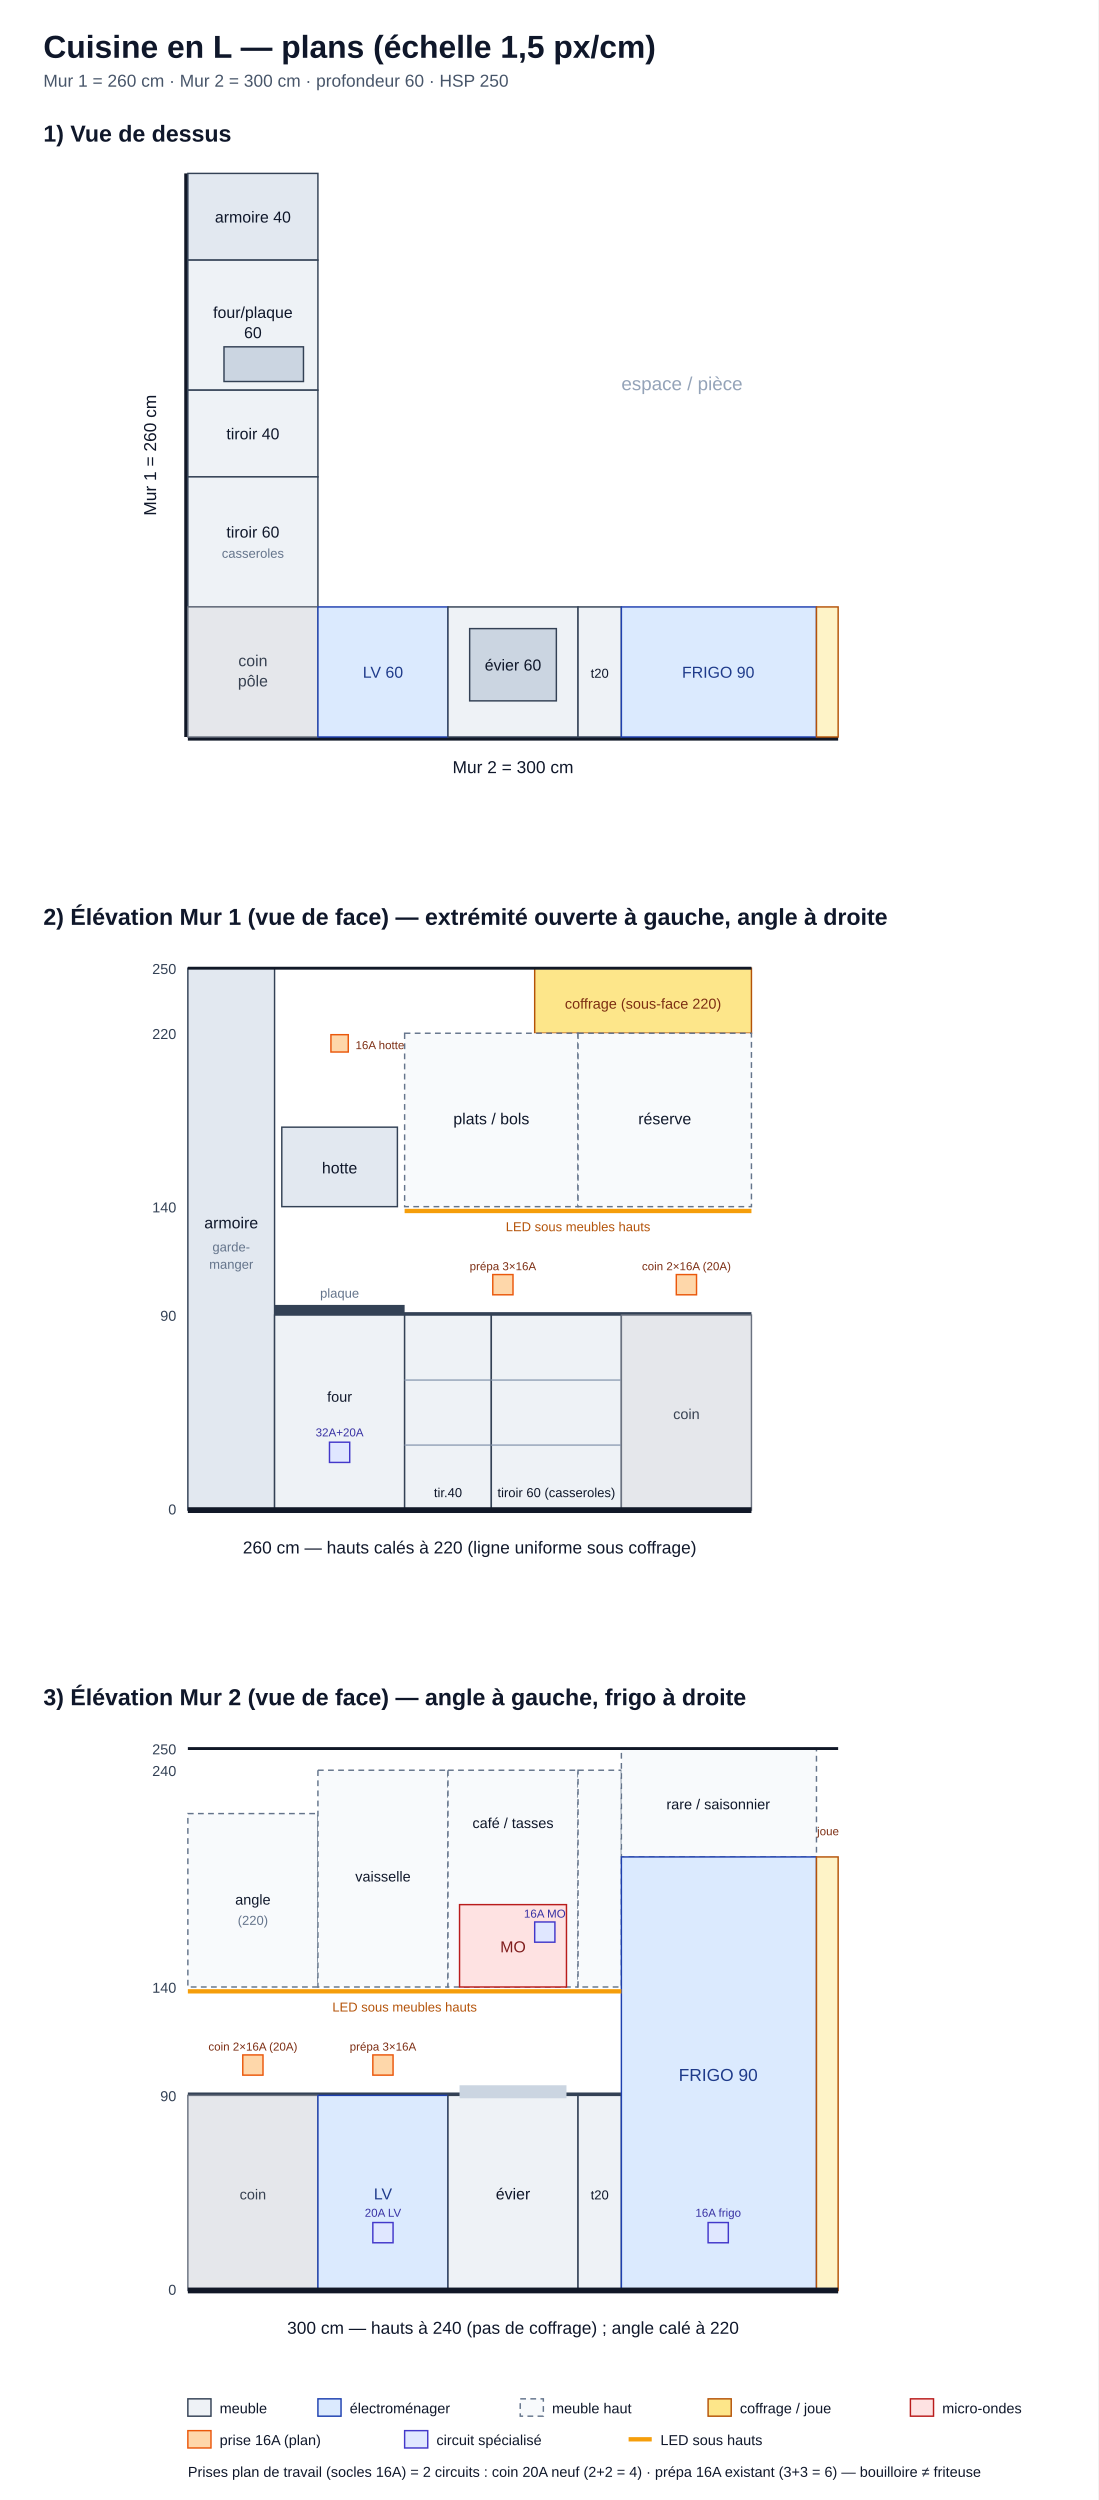
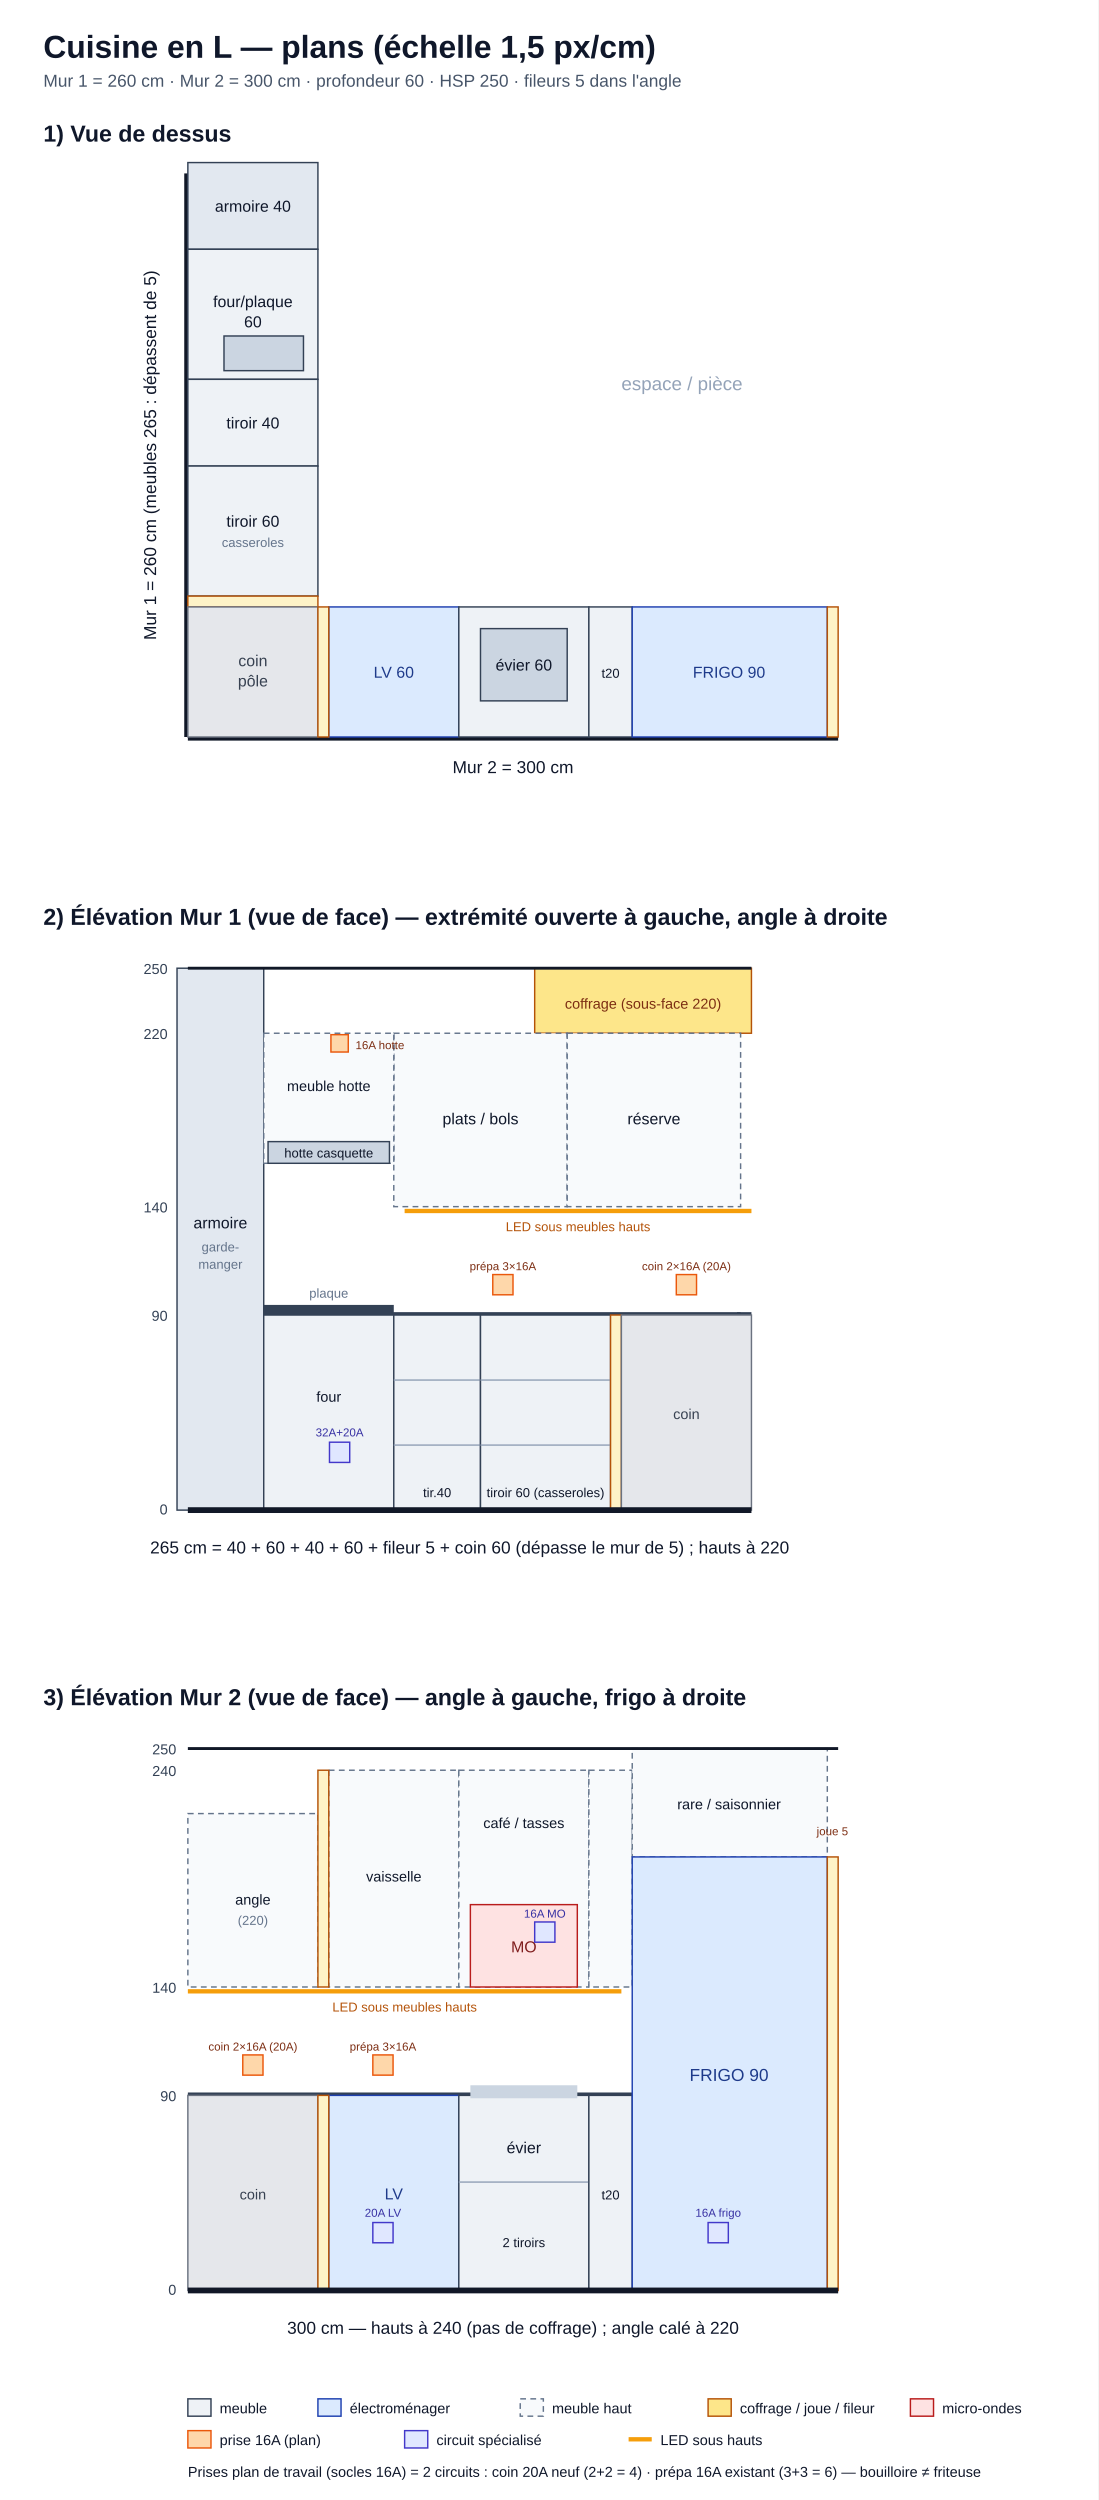
<svg xmlns="http://www.w3.org/2000/svg" width="760" height="1730" viewBox="0 0 760 1730" font-family="Arial, Helvetica, sans-serif">
  <rect x="0" y="0" width="760" height="1730" fill="#ffffff" />
  <text x="30" y="40" font-size="22" font-weight="bold" fill="#0f172a">Cuisine en L — plans (échelle 1,5 px/cm)</text>
-   <text x="30" y="60" font-size="12" fill="#475569">Mur 1 = 260 cm · Mur 2 = 300 cm · profondeur 60 · HSP 250</text>
+   <text x="30" y="60" font-size="12" fill="#475569">Mur 1 = 260 cm · Mur 2 = 300 cm · profondeur 60 · HSP 250 · fileurs 5 dans l'angle</text>
  <text x="30" y="98" font-size="16" font-weight="bold" fill="#0f172a">1) Vue de dessus</text>
  <g transform="translate(130,120)">
    <text x="300" y="150" font-size="13" fill="#94a3b8">espace / pièce</text>
    <line x1="0" y1="0" x2="0" y2="390" stroke="#111827" stroke-width="5" />
    <line x1="0" y1="390" x2="450" y2="390" stroke="#111827" stroke-width="5" />
-     <rect x="0" y="0" width="90" height="60" fill="#e2e8f0" stroke="#334155" />
-     <text x="45" y="34" font-size="11" text-anchor="middle" fill="#0f172a">armoire 40</text>
-     <rect x="0" y="60" width="90" height="90" fill="#eef2f6" stroke="#334155" />
-     <text x="45" y="100" font-size="11" text-anchor="middle" fill="#0f172a">four/plaque</text>
-     <text x="45" y="114" font-size="11" text-anchor="middle" fill="#0f172a">60</text>
-     <rect x="25" y="120" width="55" height="24" fill="#cbd5e1" stroke="#334155" />
-     <rect x="0" y="150" width="90" height="60" fill="#eef2f6" stroke="#334155" />
-     <text x="45" y="184" font-size="11" text-anchor="middle" fill="#0f172a">tiroir 40</text>
-     <rect x="0" y="210" width="90" height="90" fill="#eef2f6" stroke="#334155" />
-     <text x="45" y="252" font-size="11" text-anchor="middle" fill="#0f172a">tiroir 60</text>
-     <text x="45" y="266" font-size="9" text-anchor="middle" fill="#64748b">casseroles</text>
+     <g transform="translate(0,-7.5)">
+       <rect x="0" y="0" width="90" height="60" fill="#e2e8f0" stroke="#334155" />
+       <text x="45" y="34" font-size="11" text-anchor="middle" fill="#0f172a">armoire 40</text>
+       <rect x="0" y="60" width="90" height="90" fill="#eef2f6" stroke="#334155" />
+       <text x="45" y="100" font-size="11" text-anchor="middle" fill="#0f172a">four/plaque</text>
+       <text x="45" y="114" font-size="11" text-anchor="middle" fill="#0f172a">60</text>
+       <rect x="25" y="120" width="55" height="24" fill="#cbd5e1" stroke="#334155" />
+       <rect x="0" y="150" width="90" height="60" fill="#eef2f6" stroke="#334155" />
+       <text x="45" y="184" font-size="11" text-anchor="middle" fill="#0f172a">tiroir 40</text>
+       <rect x="0" y="210" width="90" height="90" fill="#eef2f6" stroke="#334155" />
+       <text x="45" y="252" font-size="11" text-anchor="middle" fill="#0f172a">tiroir 60</text>
+       <text x="45" y="266" font-size="9" text-anchor="middle" fill="#64748b">casseroles</text>
+     </g>
+     <rect x="0" y="292.5" width="90" height="7.5" fill="#fef3c7" stroke="#b45309" />
    <rect x="0" y="300" width="90" height="90" fill="#e5e7eb" stroke="#6b7280" />
    <text x="45" y="341" font-size="11" text-anchor="middle" fill="#374151">coin</text>
    <text x="45" y="355" font-size="11" text-anchor="middle" fill="#374151">pôle</text>
-     <rect x="90" y="300" width="90" height="90" fill="#dbeafe" stroke="#1e40af" />
-     <text x="135" y="349" font-size="11" text-anchor="middle" fill="#1e3a8a">LV 60</text>
-     <rect x="180" y="300" width="90" height="90" fill="#eef2f6" stroke="#334155" />
-     <rect x="195" y="315" width="60" height="50" fill="#cbd5e1" stroke="#334155" />
-     <text x="225" y="344" font-size="11" text-anchor="middle" fill="#0f172a">évier 60</text>
-     <rect x="270" y="300" width="30" height="90" fill="#eef2f6" stroke="#334155" />
-     <text x="285" y="349" font-size="9" text-anchor="middle" fill="#0f172a">t20</text>
-     <rect x="300" y="300" width="135" height="90" fill="#dbeafe" stroke="#1e40af" />
-     <text x="367" y="349" font-size="11" text-anchor="middle" fill="#1e3a8a">FRIGO 90</text>
-     <rect x="435" y="300" width="15" height="90" fill="#fef3c7" stroke="#b45309" />
-     <text x="-22" y="195" font-size="12" text-anchor="middle" fill="#0f172a" transform="rotate(-90 -22 195)">Mur 1 = 260 cm</text>
+     <g transform="translate(7.5,0)">
+       <rect x="90" y="300" width="90" height="90" fill="#dbeafe" stroke="#1e40af" />
+       <text x="135" y="349" font-size="11" text-anchor="middle" fill="#1e3a8a">LV 60</text>
+       <rect x="180" y="300" width="90" height="90" fill="#eef2f6" stroke="#334155" />
+       <rect x="195" y="315" width="60" height="50" fill="#cbd5e1" stroke="#334155" />
+       <text x="225" y="344" font-size="11" text-anchor="middle" fill="#0f172a">évier 60</text>
+       <rect x="270" y="300" width="30" height="90" fill="#eef2f6" stroke="#334155" />
+       <text x="285" y="349" font-size="9" text-anchor="middle" fill="#0f172a">t20</text>
+       <rect x="300" y="300" width="135" height="90" fill="#dbeafe" stroke="#1e40af" />
+       <text x="367" y="349" font-size="11" text-anchor="middle" fill="#1e3a8a">FRIGO 90</text>
+     </g>
+     <rect x="90" y="300" width="7.5" height="90" fill="#fef3c7" stroke="#b45309" />
+     <rect x="442.5" y="300" width="7.5" height="90" fill="#fef3c7" stroke="#b45309" />
+     <text x="-22" y="195" font-size="12" text-anchor="middle" fill="#0f172a" transform="rotate(-90 -22 195)">Mur 1 = 260 cm (meubles 265 : dépassent de 5)</text>
    <text x="225" y="415" font-size="12" text-anchor="middle" fill="#0f172a">Mur 2 = 300 cm</text>
  </g>
  <text x="30" y="640" font-size="16" font-weight="bold" fill="#0f172a">2) Élévation Mur 1 (vue de face) — extrémité ouverte à gauche, angle à droite</text>
  <g transform="translate(130,670)">
    <rect x="240" y="0" width="150" height="45" fill="#fde68a" stroke="#b45309" />
    <text x="315" y="28" font-size="10" text-anchor="middle" fill="#7c2d12">coffrage (sous-face 220)</text>
-     <rect x="0" y="0" width="60" height="375" fill="#e2e8f0" stroke="#334155" />
-     <text x="30" y="180" font-size="11" text-anchor="middle" fill="#0f172a">armoire</text>
-     <text x="30" y="196" font-size="9" text-anchor="middle" fill="#64748b">garde-</text>
-     <text x="30" y="208" font-size="9" text-anchor="middle" fill="#64748b">manger</text>
-     <rect x="150" y="45" width="120" height="120" fill="#f8fafc" stroke="#64748b" stroke-dasharray="4 3" />
-     <text x="210" y="108" font-size="11" text-anchor="middle" fill="#0f172a">plats / bols</text>
-     <rect x="270" y="45" width="120" height="120" fill="#f8fafc" stroke="#64748b" stroke-dasharray="4 3" />
-     <text x="330" y="108" font-size="11" text-anchor="middle" fill="#0f172a">réserve</text>
-     <rect x="65" y="110" width="80" height="55" fill="#e2e8f0" stroke="#334155" />
-     <text x="105" y="142" font-size="11" text-anchor="middle" fill="#0f172a">hotte</text>
-     <line x1="60" y1="240" x2="390" y2="240" stroke="#334155" stroke-width="4" />
-     <rect x="60" y="233" width="90" height="8" fill="#334155" />
-     <rect x="60" y="240" width="90" height="135" fill="#eef2f6" stroke="#334155" />
-     <text x="105" y="300" font-size="10" text-anchor="middle" fill="#0f172a">four</text>
-     <text x="105" y="228" font-size="9" text-anchor="middle" fill="#64748b">plaque</text>
-     <rect x="150" y="240" width="60" height="135" fill="#eef2f6" stroke="#334155" />
-     <line x1="150" y1="285" x2="210" y2="285" stroke="#94a3b8" />
-     <line x1="150" y1="330" x2="210" y2="330" stroke="#94a3b8" />
-     <text x="180" y="366" font-size="9" text-anchor="middle" fill="#0f172a">tir.40</text>
-     <rect x="210" y="240" width="90" height="135" fill="#eef2f6" stroke="#334155" />
-     <line x1="210" y1="285" x2="300" y2="285" stroke="#94a3b8" />
-     <line x1="210" y1="330" x2="300" y2="330" stroke="#94a3b8" />
-     <text x="255" y="366" font-size="9" text-anchor="middle" fill="#0f172a">tiroir 60 (casseroles)</text>
+     <g transform="translate(-7.5,0)">
+       <rect x="0" y="0" width="60" height="375" fill="#e2e8f0" stroke="#334155" />
+       <text x="30" y="180" font-size="11" text-anchor="middle" fill="#0f172a">armoire</text>
+       <text x="30" y="196" font-size="9" text-anchor="middle" fill="#64748b">garde-</text>
+       <text x="30" y="208" font-size="9" text-anchor="middle" fill="#64748b">manger</text>
+       <rect x="150" y="45" width="120" height="120" fill="#f8fafc" stroke="#64748b" stroke-dasharray="4 3" />
+       <text x="210" y="108" font-size="11" text-anchor="middle" fill="#0f172a">plats / bols</text>
+       <rect x="270" y="45" width="120" height="120" fill="#f8fafc" stroke="#64748b" stroke-dasharray="4 3" />
+       <text x="330" y="108" font-size="11" text-anchor="middle" fill="#0f172a">réserve</text>
+       <rect x="60" y="45" width="90" height="90" fill="#f8fafc" stroke="#64748b" stroke-dasharray="4 3" />
+       <text x="105" y="85" font-size="10" text-anchor="middle" fill="#0f172a">meuble hotte</text>
+       <rect x="63" y="120" width="84" height="15" fill="#cbd5e1" stroke="#334155" />
+       <text x="105" y="131" font-size="9" text-anchor="middle" fill="#0f172a">hotte casquette</text>
+       <line x1="60" y1="240" x2="390" y2="240" stroke="#334155" stroke-width="4" />
+       <rect x="60" y="233" width="90" height="8" fill="#334155" />
+       <rect x="60" y="240" width="90" height="135" fill="#eef2f6" stroke="#334155" />
+       <text x="105" y="300" font-size="10" text-anchor="middle" fill="#0f172a">four</text>
+       <text x="105" y="228" font-size="9" text-anchor="middle" fill="#64748b">plaque</text>
+       <rect x="150" y="240" width="60" height="135" fill="#eef2f6" stroke="#334155" />
+       <line x1="150" y1="285" x2="210" y2="285" stroke="#94a3b8" />
+       <line x1="150" y1="330" x2="210" y2="330" stroke="#94a3b8" />
+       <text x="180" y="366" font-size="9" text-anchor="middle" fill="#0f172a">tir.40</text>
+       <rect x="210" y="240" width="90" height="135" fill="#eef2f6" stroke="#334155" />
+       <line x1="210" y1="285" x2="300" y2="285" stroke="#94a3b8" />
+       <line x1="210" y1="330" x2="300" y2="330" stroke="#94a3b8" />
+       <text x="255" y="366" font-size="9" text-anchor="middle" fill="#0f172a">tiroir 60 (casseroles)</text>
+     </g>
+     <rect x="292.5" y="240" width="7.5" height="135" fill="#fef3c7" stroke="#b45309" />
+     <line x1="380" y1="240" x2="390" y2="240" stroke="#334155" stroke-width="4" />
    <rect x="300" y="240" width="90" height="135" fill="#e5e7eb" stroke="#6b7280" />
    <text x="345" y="312" font-size="10" text-anchor="middle" fill="#374151">coin</text>
    <line x1="0" y1="0" x2="390" y2="0" stroke="#111827" stroke-width="2" />
    <line x1="0" y1="375" x2="390" y2="375" stroke="#111827" stroke-width="4" />
-     <text x="-8" y="4" font-size="10" text-anchor="end" fill="#334155">250</text>
-     <text x="-8" y="49" font-size="10" text-anchor="end" fill="#334155">220</text>
-     <text x="-8" y="169" font-size="10" text-anchor="end" fill="#334155">140</text>
-     <text x="-8" y="244" font-size="10" text-anchor="end" fill="#334155">90</text>
-     <text x="-8" y="378" font-size="10" text-anchor="end" fill="#334155">0</text>
+     <text x="-14" y="4" font-size="10" text-anchor="end" fill="#334155">250</text>
+     <text x="-14" y="49" font-size="10" text-anchor="end" fill="#334155">220</text>
+     <text x="-14" y="169" font-size="10" text-anchor="end" fill="#334155">140</text>
+     <text x="-14" y="244" font-size="10" text-anchor="end" fill="#334155">90</text>
+     <text x="-14" y="378" font-size="10" text-anchor="end" fill="#334155">0</text>
    <line x1="150" y1="168" x2="390" y2="168" stroke="#f59e0b" stroke-width="3" />
    <text x="270" y="182" font-size="9" text-anchor="middle" fill="#b45309">LED sous meubles hauts</text>
    <rect x="99" y="46" width="12" height="12" fill="#fed7aa" stroke="#ea580c" />
    <text x="116" y="56" font-size="8" fill="#7c2d12">16A hotte</text>
    <rect x="211" y="212" width="14" height="14" fill="#fed7aa" stroke="#ea580c" />
    <text x="218" y="209" font-size="8" text-anchor="middle" fill="#7c2d12">prépa 3×16A</text>
    <rect x="338" y="212" width="14" height="14" fill="#fed7aa" stroke="#ea580c" />
    <text x="345" y="209" font-size="8" text-anchor="middle" fill="#7c2d12">coin 2×16A (20A)</text>
    <rect x="98" y="328" width="14" height="14" fill="#e0e7ff" stroke="#4338ca" />
    <text x="105" y="324" font-size="8" text-anchor="middle" fill="#3730a3">32A+20A</text>
-     <text x="195" y="405" font-size="12" text-anchor="middle" fill="#0f172a">260 cm — hauts calés à 220 (ligne uniforme sous coffrage)</text>
+     <text x="195" y="405" font-size="12" text-anchor="middle" fill="#0f172a">265 cm = 40 + 60 + 40 + 60 + fileur 5 + coin 60 (dépasse le mur de 5) ; hauts à 220</text>
  </g>
  <text x="30" y="1180" font-size="16" font-weight="bold" fill="#0f172a">3) Élévation Mur 2 (vue de face) — angle à gauche, frigo à droite</text>
  <g transform="translate(130,1210)">
    <rect x="0" y="45" width="90" height="120" fill="#f8fafc" stroke="#64748b" stroke-dasharray="4 3" />
    <text x="45" y="108" font-size="10" text-anchor="middle" fill="#0f172a">angle</text>
    <text x="45" y="122" font-size="9" text-anchor="middle" fill="#64748b">(220)</text>
-     <rect x="90" y="15" width="90" height="150" fill="#f8fafc" stroke="#64748b" stroke-dasharray="4 3" />
-     <text x="135" y="92" font-size="10" text-anchor="middle" fill="#0f172a">vaisselle</text>
-     <rect x="180" y="15" width="90" height="150" fill="#f8fafc" stroke="#64748b" stroke-dasharray="4 3" />
-     <text x="225" y="55" font-size="10" text-anchor="middle" fill="#0f172a">café / tasses</text>
-     <rect x="188" y="108" width="74" height="57" fill="#fee2e2" stroke="#b91c1c" />
-     <text x="225" y="141" font-size="11" text-anchor="middle" fill="#7f1d1d">MO</text>
-     <rect x="270" y="15" width="30" height="150" fill="#f8fafc" stroke="#64748b" stroke-dasharray="4 3" />
-     <rect x="300" y="0" width="135" height="75" fill="#f8fafc" stroke="#64748b" stroke-dasharray="4 3" />
-     <text x="367" y="42" font-size="10" text-anchor="middle" fill="#0f172a">rare / saisonnier</text>
-     <line x1="0" y1="240" x2="300" y2="240" stroke="#334155" stroke-width="4" />
+     <g transform="translate(7.5,0)">
+       <rect x="90" y="15" width="90" height="150" fill="#f8fafc" stroke="#64748b" stroke-dasharray="4 3" />
+       <text x="135" y="92" font-size="10" text-anchor="middle" fill="#0f172a">vaisselle</text>
+       <rect x="180" y="15" width="90" height="150" fill="#f8fafc" stroke="#64748b" stroke-dasharray="4 3" />
+       <text x="225" y="55" font-size="10" text-anchor="middle" fill="#0f172a">café / tasses</text>
+       <rect x="188" y="108" width="74" height="57" fill="#fee2e2" stroke="#b91c1c" />
+       <text x="225" y="141" font-size="11" text-anchor="middle" fill="#7f1d1d">MO</text>
+       <rect x="270" y="15" width="30" height="150" fill="#f8fafc" stroke="#64748b" stroke-dasharray="4 3" />
+       <rect x="300" y="0" width="135" height="75" fill="#f8fafc" stroke="#64748b" stroke-dasharray="4 3" />
+       <text x="367" y="42" font-size="10" text-anchor="middle" fill="#0f172a">rare / saisonnier</text>
+     </g>
+     <rect x="90" y="15" width="7.5" height="150" fill="#fef3c7" stroke="#b45309" />
+     <line x1="0" y1="240" x2="307.5" y2="240" stroke="#334155" stroke-width="4" />
    <rect x="0" y="240" width="90" height="135" fill="#e5e7eb" stroke="#6b7280" />
    <text x="45" y="312" font-size="10" text-anchor="middle" fill="#374151">coin</text>
-     <rect x="90" y="240" width="90" height="135" fill="#dbeafe" stroke="#1e40af" />
-     <text x="135" y="312" font-size="11" text-anchor="middle" fill="#1e3a8a">LV</text>
-     <rect x="180" y="240" width="90" height="135" fill="#eef2f6" stroke="#334155" />
-     <rect x="188" y="233" width="74" height="9" fill="#cbd5e1" />
-     <text x="225" y="312" font-size="11" text-anchor="middle" fill="#0f172a">évier</text>
-     <rect x="270" y="240" width="30" height="135" fill="#eef2f6" stroke="#334155" />
-     <text x="285" y="312" font-size="9" text-anchor="middle" fill="#0f172a">t20</text>
-     <rect x="300" y="75" width="135" height="300" fill="#dbeafe" stroke="#1e40af" />
-     <text x="367" y="230" font-size="12" text-anchor="middle" fill="#1e3a8a">FRIGO 90</text>
-     <rect x="435" y="75" width="15" height="300" fill="#fef3c7" stroke="#b45309" />
-     <text x="443" y="60" font-size="8" text-anchor="middle" fill="#7c2d12">joue</text>
+     <g transform="translate(7.5,0)">
+       <rect x="90" y="240" width="90" height="135" fill="#dbeafe" stroke="#1e40af" />
+       <text x="135" y="312" font-size="11" text-anchor="middle" fill="#1e3a8a">LV</text>
+       <rect x="180" y="240" width="90" height="135" fill="#eef2f6" stroke="#334155" />
+       <rect x="188" y="233" width="74" height="9" fill="#cbd5e1" />
+       <line x1="180" y1="300" x2="270" y2="300" stroke="#94a3b8" />
+       <text x="225" y="280" font-size="11" text-anchor="middle" fill="#0f172a">évier</text>
+       <text x="225" y="345" font-size="9" text-anchor="middle" fill="#0f172a">2 tiroirs</text>
+       <rect x="270" y="240" width="30" height="135" fill="#eef2f6" stroke="#334155" />
+       <text x="285" y="312" font-size="9" text-anchor="middle" fill="#0f172a">t20</text>
+       <rect x="300" y="75" width="135" height="300" fill="#dbeafe" stroke="#1e40af" />
+       <text x="367" y="230" font-size="12" text-anchor="middle" fill="#1e3a8a">FRIGO 90</text>
+     </g>
+     <rect x="90" y="240" width="7.5" height="135" fill="#fef3c7" stroke="#b45309" />
+     <rect x="442.5" y="75" width="7.5" height="300" fill="#fef3c7" stroke="#b45309" />
+     <text x="446" y="60" font-size="8" text-anchor="middle" fill="#7c2d12">joue 5</text>
    <line x1="0" y1="0" x2="450" y2="0" stroke="#111827" stroke-width="2" />
    <line x1="0" y1="375" x2="450" y2="375" stroke="#111827" stroke-width="4" />
    <text x="-8" y="4" font-size="10" text-anchor="end" fill="#334155">250</text>
    <text x="-8" y="19" font-size="10" text-anchor="end" fill="#334155">240</text>
    <text x="-8" y="169" font-size="10" text-anchor="end" fill="#334155">140</text>
    <text x="-8" y="244" font-size="10" text-anchor="end" fill="#334155">90</text>
    <text x="-8" y="378" font-size="10" text-anchor="end" fill="#334155">0</text>
    <line x1="0" y1="168" x2="300" y2="168" stroke="#f59e0b" stroke-width="3" />
    <text x="150" y="182" font-size="9" text-anchor="middle" fill="#b45309">LED sous meubles hauts</text>
    <rect x="38" y="212" width="14" height="14" fill="#fed7aa" stroke="#ea580c" />
    <text x="45" y="209" font-size="8" text-anchor="middle" fill="#7c2d12">coin 2×16A (20A)</text>
    <rect x="128" y="212" width="14" height="14" fill="#fed7aa" stroke="#ea580c" />
    <text x="135" y="209" font-size="8" text-anchor="middle" fill="#7c2d12">prépa 3×16A</text>
    <rect x="240" y="120" width="14" height="14" fill="#e0e7ff" stroke="#4338ca" />
    <text x="247" y="117" font-size="8" text-anchor="middle" fill="#3730a3">16A MO</text>
    <rect x="128" y="328" width="14" height="14" fill="#e0e7ff" stroke="#4338ca" />
    <text x="135" y="324" font-size="8" text-anchor="middle" fill="#3730a3">20A LV</text>
    <rect x="360" y="328" width="14" height="14" fill="#e0e7ff" stroke="#4338ca" />
    <text x="367" y="324" font-size="8" text-anchor="middle" fill="#3730a3">16A frigo</text>
    <text x="225" y="405" font-size="12" text-anchor="middle" fill="#0f172a">300 cm — hauts à 240 (pas de coffrage) ; angle calé à 220</text>
  </g>
  <g transform="translate(130,1660)">
    <rect x="0" y="0" width="16" height="12" fill="#eef2f6" stroke="#334155" />
    <text x="22" y="10" font-size="10" fill="#0f172a">meuble</text>
    <rect x="90" y="0" width="16" height="12" fill="#dbeafe" stroke="#1e40af" />
    <text x="112" y="10" font-size="10" fill="#0f172a">électroménager</text>
    <rect x="230" y="0" width="16" height="12" fill="#f8fafc" stroke="#64748b" stroke-dasharray="4 3" />
    <text x="252" y="10" font-size="10" fill="#0f172a">meuble haut</text>
    <rect x="360" y="0" width="16" height="12" fill="#fde68a" stroke="#b45309" />
-     <text x="382" y="10" font-size="10" fill="#0f172a">coffrage / joue</text>
+     <text x="382" y="10" font-size="10" fill="#0f172a">coffrage / joue / fileur</text>
    <rect x="500" y="0" width="16" height="12" fill="#fee2e2" stroke="#b91c1c" />
    <text x="522" y="10" font-size="10" fill="#0f172a">micro-ondes</text>
    <rect x="0" y="22" width="16" height="12" fill="#fed7aa" stroke="#ea580c" />
    <text x="22" y="32" font-size="10" fill="#0f172a">prise 16A (plan)</text>
    <rect x="150" y="22" width="16" height="12" fill="#e0e7ff" stroke="#4338ca" />
    <text x="172" y="32" font-size="10" fill="#0f172a">circuit spécialisé</text>
    <line x1="305" y1="28" x2="321" y2="28" stroke="#f59e0b" stroke-width="3" />
    <text x="327" y="32" font-size="10" fill="#0f172a">LED sous hauts</text>
    <text x="0" y="54" font-size="10" fill="#0f172a">Prises plan de travail (socles 16A) = 2 circuits : coin 20A neuf (2+2 = 4) · prépa 16A existant (3+3 = 6) — bouilloire ≠ friteuse</text>
  </g>
</svg>
